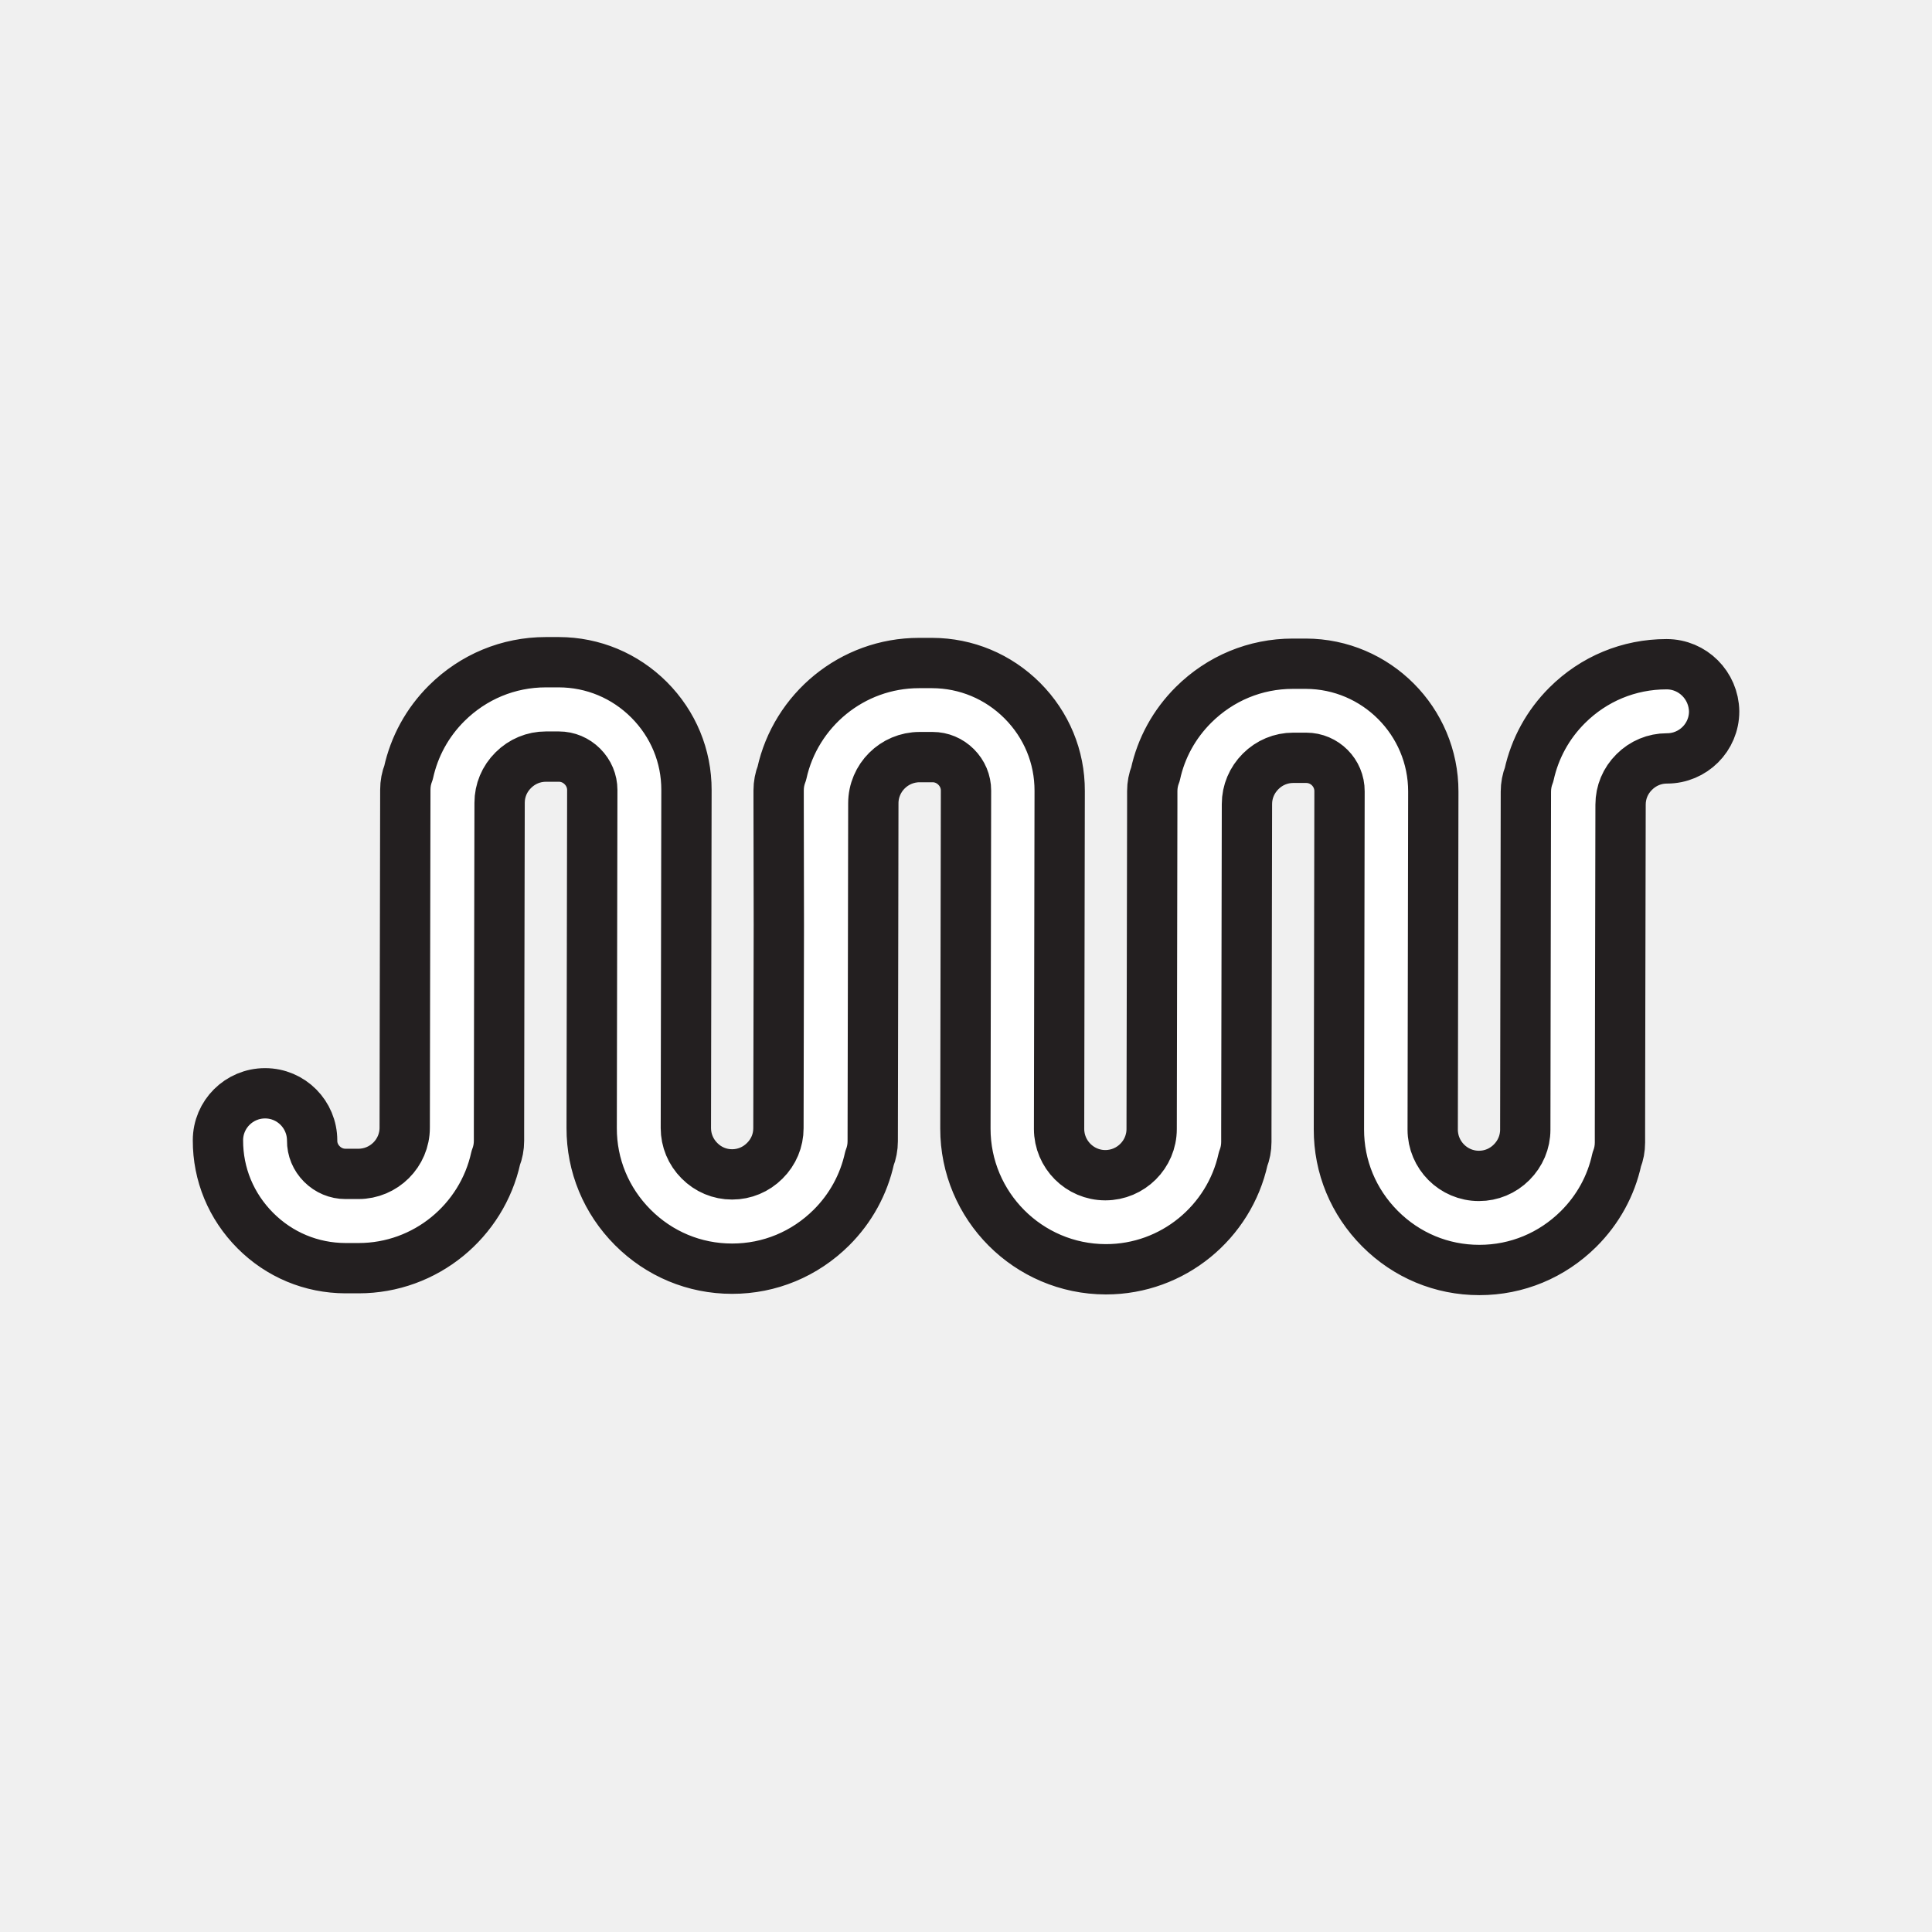
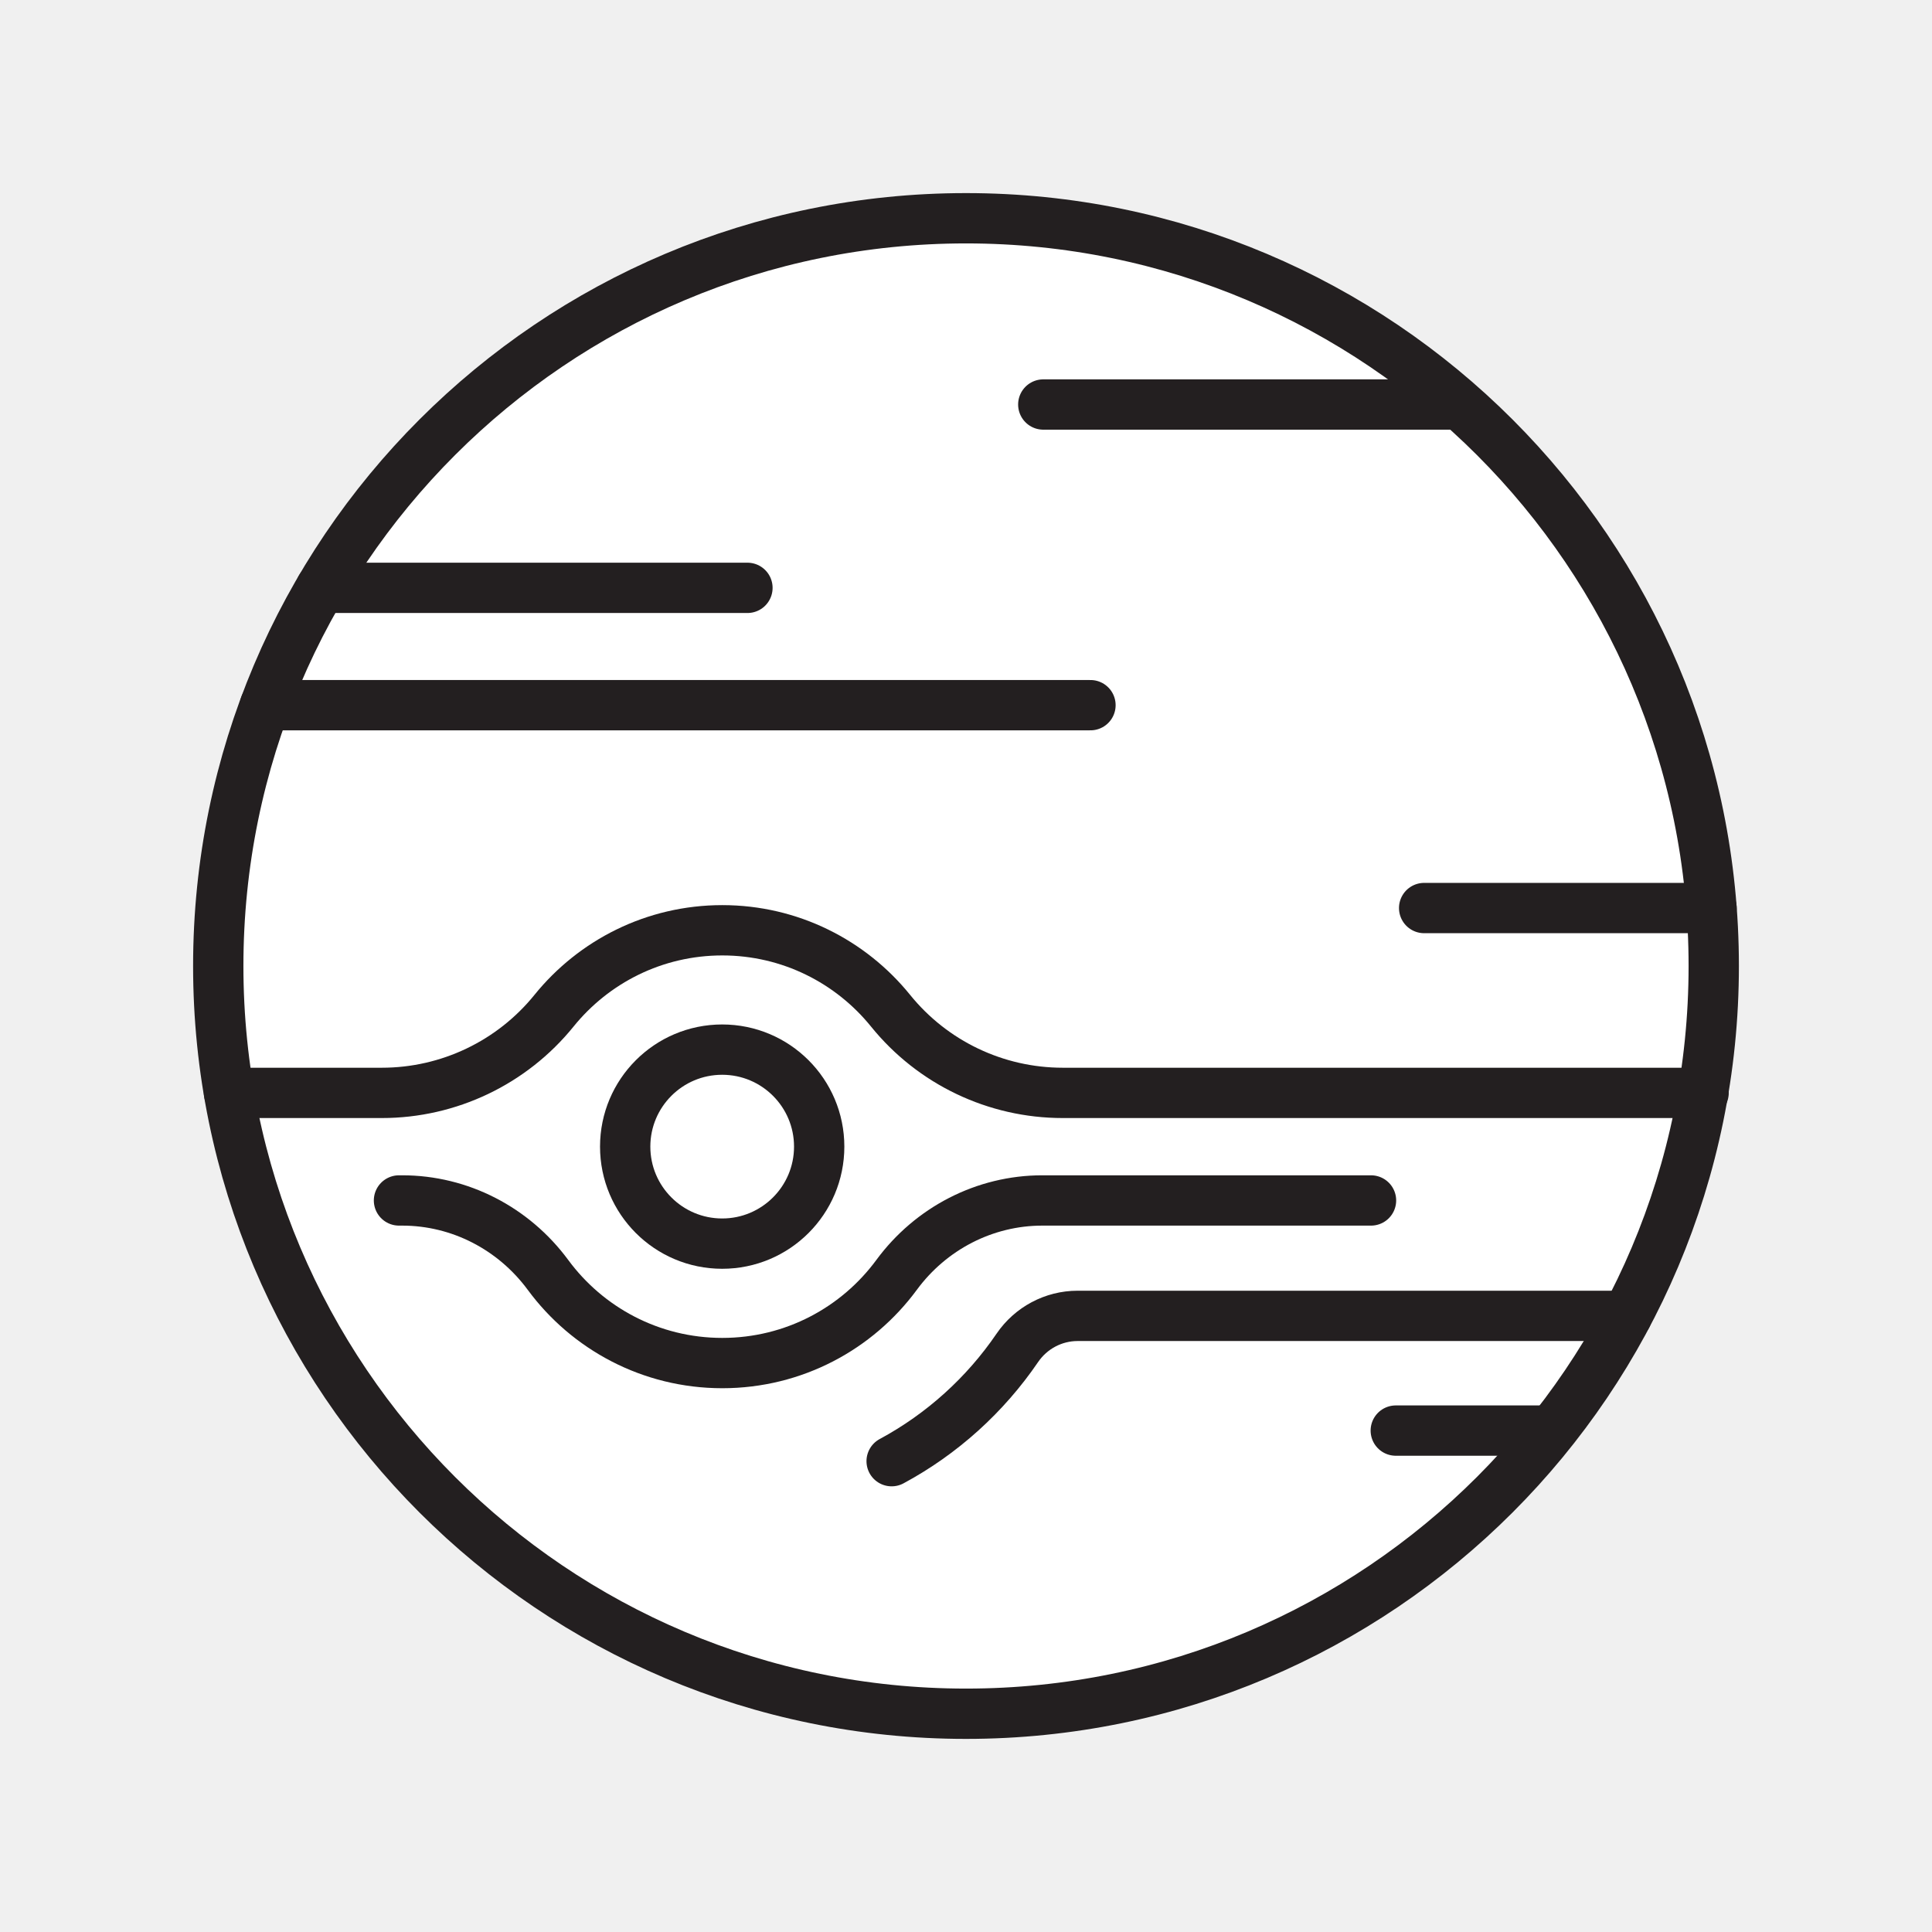
<svg xmlns="http://www.w3.org/2000/svg" viewBox="0 0 1920 1920">
  <style>
        .st0{fill:#fff}.st1{fill:none;stroke:#231f20;stroke-width:50;stroke-linecap:round;stroke-linejoin:round;stroke-miterlimit:10}
    </style>
-   <path class="st0" d="M1656.3 660.1h-.3c-37.1 0-72.1 14.5-98.5 40.8-19.3 19.2-32.2 43-37.9 68.9-2.1 5.3-3.2 11-3.2 17l-.4 214-.2 121.9c0 12.2-4.9 23.7-13.6 32.4s-20.2 13.5-32.4 13.5h-.1c-25.3 0-45.9-20.7-45.9-46l.6-335.9c.1-69.9-56.7-126.9-126.6-127.1h-13.1c-37.1 0-72 14.5-98.5 40.8-19.3 19.2-32.3 43-37.9 68.9-2.1 5.3-3.2 11-3.2 16.9v12.7l-.6 323.1c0 25.3-20.7 45.9-46 45.9h-.1c-25.3 0-45.9-20.7-45.9-46l.6-335.9c.1-33.8-13.1-65.6-37.1-89.7-24-24-55.8-37.3-89.6-37.4h-13.1c-66.6 0-122.6 47-136.3 109.6-2.1 5.3-3.2 11-3.2 17v12.7l.2 121.2-.4 201.8c0 12.2-4.8 23.7-13.6 32.4-8.7 8.7-20.2 13.5-32.4 13.5h-.1c-12.2 0-23.7-4.8-32.4-13.6-8.7-8.7-13.5-20.3-13.5-32.4l.6-335.9c.1-33.8-13.1-65.6-37.1-89.7-24-24-55.8-37.3-89.6-37.4h-13.1c-37.1 0-72 14.5-98.5 40.8-19.3 19.2-32.2 43-37.9 68.9-2.1 5.3-3.2 11-3.2 17l-.4 214.7-.2 121.2c0 25.3-20.7 45.9-46 45.9h-12.9c-8.8 0-17.1-3.5-23.4-9.8-6.3-6.3-9.8-14.6-9.7-23.4 0-25.9-20.9-46.9-46.7-46.9h-.1c-25.8 0-46.8 20.9-46.8 46.7-.1 33.8 13.1 65.6 37.1 89.7s55.8 37.3 89.6 37.4h13.1c66.6 0 122.6-47 136.3-109.6 2.1-5.3 3.2-11 3.2-17V1121l.2-121.2.4-202c0-12.2 4.8-23.7 13.6-32.4 8.7-8.7 20.2-13.5 32.4-13.5h12.9c8.8 0 17.1 3.5 23.4 9.8s9.8 14.6 9.8 23.4L588 1121c-.1 37.2 14.4 72.2 40.8 98.7s61.4 41.1 98.6 41.1h.3c37.1 0 72-14.5 98.5-40.8 19.3-19.2 32.2-43 37.9-68.9 2.1-5.3 3.2-11 3.2-17l.4-214.9.2-120.9c0-25.3 20.7-45.9 46-45.9h12.9c8.8 0 17.1 3.5 23.4 9.8 6.3 6.3 9.8 14.6 9.8 23.4l-.6 335.9c-.1 77 62.4 139.7 139.4 139.9h.3c66.6 0 122.6-47 136.3-109.6 2.1-5.3 3.2-11 3.2-17v-12.7l.6-323.1c0-12.2 4.9-23.7 13.6-32.4s20.2-13.5 32.4-13.5h12.9c18.3 0 33.2 15 33.1 33.3l-.6 335.9c-.1 37.2 14.4 72.2 40.8 98.7s61.4 41.1 98.6 41.1h.3c37.1 0 72-14.5 98.5-40.8 19.3-19.2 32.3-43 37.9-68.9 2.1-5.3 3.2-11 3.2-17v-12.7l.2-121.9.4-201.2c0-12.2 4.8-23.7 13.6-32.4 8.7-8.7 20.2-13.5 32.4-13.5h.2c25.8 0 46.8-20.9 46.8-46.7-.4-25.9-21.3-46.9-47.2-46.9z" id="Layer_2" />
-   <path class="st1" d="M1656.3 660.1h-.3c-37.1 0-72.1 14.5-98.5 40.8-19.3 19.2-32.2 43-37.9 68.9-2.1 5.3-3.2 11-3.2 17l-.4 214-.2 121.9c0 12.2-4.9 23.7-13.6 32.4s-20.2 13.5-32.4 13.5h-.1c-25.3 0-45.9-20.7-45.9-46l.6-335.9c.1-69.9-56.7-126.9-126.6-127.1h-13.1c-37.1 0-72 14.5-98.5 40.8-19.3 19.2-32.3 43-37.9 68.9-2.1 5.3-3.2 11-3.2 16.9v12.7l-.6 323.1c0 25.3-20.7 45.9-46 45.9h-.1c-25.3 0-45.9-20.7-45.9-46l.6-335.9c.1-33.8-13.1-65.6-37.1-89.7-24-24-55.8-37.3-89.6-37.4h-13.1c-66.6 0-122.6 47-136.3 109.6-2.1 5.3-3.2 11-3.2 17v12.7l.2 121.2-.4 201.8c0 12.2-4.8 23.7-13.6 32.4-8.7 8.7-20.2 13.5-32.4 13.5h-.1c-12.2 0-23.7-4.8-32.4-13.6-8.7-8.7-13.5-20.3-13.5-32.4l.6-335.9c.1-33.8-13.1-65.6-37.1-89.7-24-24-55.8-37.3-89.6-37.4h-13.1c-37.1 0-72 14.5-98.5 40.8-19.3 19.2-32.2 43-37.9 68.9-2.1 5.3-3.2 11-3.2 17l-.4 214.7-.2 121.2c0 25.3-20.7 45.9-46 45.9h-12.9c-8.8 0-17.1-3.5-23.4-9.8-6.3-6.3-9.8-14.6-9.7-23.4 0-25.9-20.9-46.9-46.7-46.9h-.1c-25.8 0-46.8 20.9-46.8 46.7-.1 33.8 13.1 65.6 37.1 89.7s55.8 37.3 89.6 37.4h13.1c66.6 0 122.6-47 136.3-109.6 2.1-5.3 3.2-11 3.2-17V1121l.2-121.2.4-202c0-12.2 4.8-23.7 13.6-32.4 8.7-8.7 20.2-13.5 32.4-13.5h12.9c8.8 0 17.1 3.5 23.4 9.8s9.8 14.6 9.8 23.4L588 1121c-.1 37.2 14.4 72.2 40.8 98.7s61.4 41.1 98.6 41.1h.3c37.1 0 72-14.5 98.5-40.8 19.3-19.2 32.2-43 37.9-68.9 2.1-5.3 3.2-11 3.2-17l.4-214.9.2-120.9c0-25.3 20.7-45.9 46-45.9h12.9c8.8 0 17.1 3.5 23.4 9.8 6.3 6.3 9.8 14.6 9.8 23.4l-.6 335.9c-.1 77 62.4 139.7 139.4 139.9h.3c66.6 0 122.6-47 136.3-109.6 2.1-5.3 3.2-11 3.2-17v-12.7l.6-323.1c0-12.2 4.9-23.7 13.6-32.4s20.2-13.5 32.4-13.5h12.9c18.3 0 33.2 15 33.1 33.3l-.6 335.9c-.1 37.2 14.4 72.2 40.8 98.7s61.4 41.1 98.6 41.1h.3c37.1 0 72-14.5 98.5-40.8 19.3-19.2 32.3-43 37.9-68.9 2.1-5.3 3.2-11 3.2-17v-12.7l.2-121.9.4-201.2c0-12.2 4.8-23.7 13.6-32.4 8.7-8.7 20.2-13.5 32.4-13.5h.2c25.8 0 46.8-20.9 46.8-46.7-.4-25.9-21.3-46.9-47.2-46.9z" id="STROKES" />
+   <path class="st0" d="M1700.8 902.4C1671.5 519 1351 217 960 217c-273.3 0-512.1 147.5-641.2 367.3-21.7 36.9-40.3 75.9-55.4 116.5-30 80.7-46.5 168-46.5 259.2 0 43 3.7 85.1 10.7 126.1 59.9 350.3 365 617 732.4 617 284.8 0 532.1-160.2 656.8-395.3 36.2-68.3 62.1-142.8 75.5-221.6 7-41 10.7-83.1 10.7-126.1.1-19.5-.7-38.7-2.2-57.7zm-983.1 333.5c-53.2 0-96.4-43.1-96.4-96.3 0-53.2 43.1-96.4 96.4-96.4 53.2 0 96.4 43.1 96.4 96.4-.1 53.1-43.2 96.3-96.4 96.3z" id="Layer_2" />
+   <path class="st0" d="M814 1139.5c0 53.2-43.1 96.3-96.4 96.3-53.2 0-96.4-43.1-96.4-96.3 0-53.2 43.1-96.4 96.4-96.4 53.3.1 96.4 43.2 96.4 96.4z" id="Layer_4" />
+   <g id="STROKES">
+     <circle class="st1" cx="960" cy="960" r="743.1" />
+     <circle class="st1" cx="717.7" cy="1139.5" r="96.4" />
+     <path class="st1" d="M1693 1086.1h-636.9c-66.5 0-129.3-30-171.1-81.7-39.4-48.7-99.7-79.9-167.2-79.9-67.6 0-127.8 31.2-167.2 79.9-41.8 51.7-104.7 81.7-171.1 81.7H227.6" />
+     <path class="st1" d="M396.5 1193h3.2c57.4 0 110.8 27.8 144.9 74 39.1 53.1 102.1 87.6 173.2 87.6s134.1-34.5 173.2-87.6c34-46.2 87.5-74 144.8-74h326.7" />
+     <path class="st1" d="M886.1 1452.1c50.1-27 93-65.8 124.9-112.6 13.5-19.8 35.9-31.8 59.9-31.8h545.9" />
+     <path class="st1" d="M1387.1 1421.7h153.2" />
+     <path class="st1" d="M263.4 700.8h820.3" />
+     <path class="st1" d="M318.8 584.2h424" />
+     <path class="st1" d="M1415.3 902.4h285.6" />
+     <path class="st1" d="M1036.8 402h406.4" />
+   </g>
</svg>
